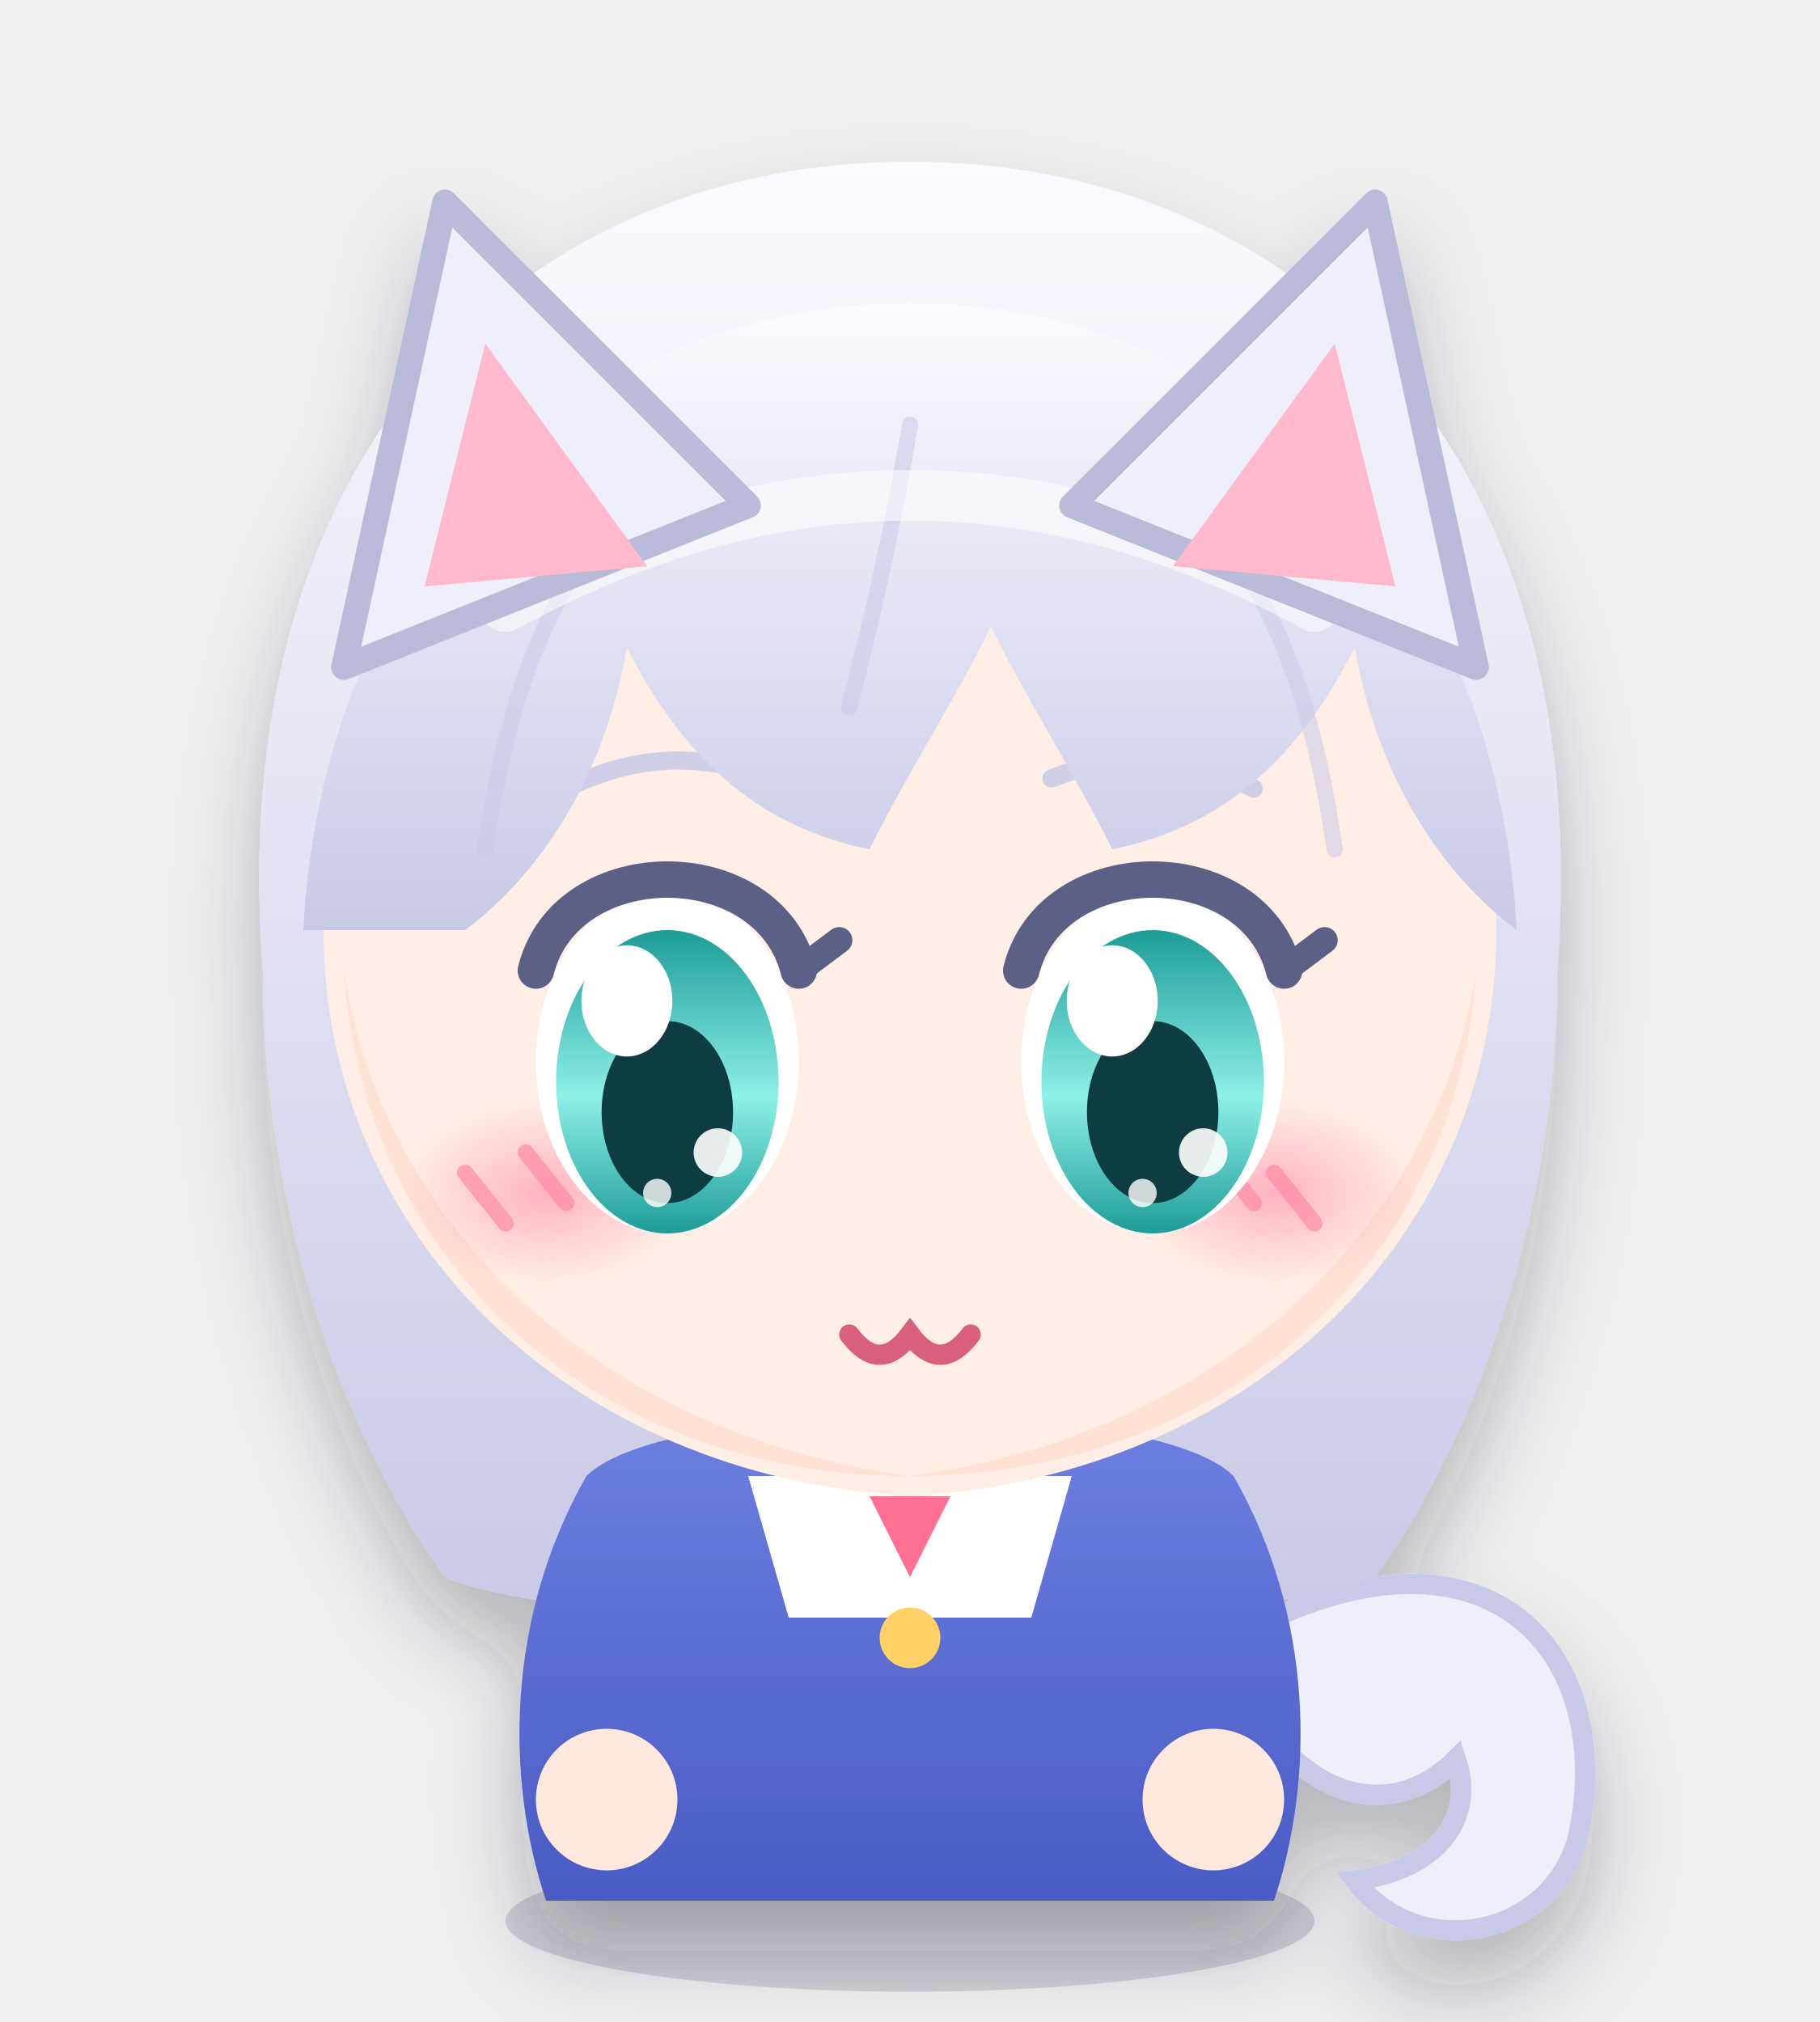
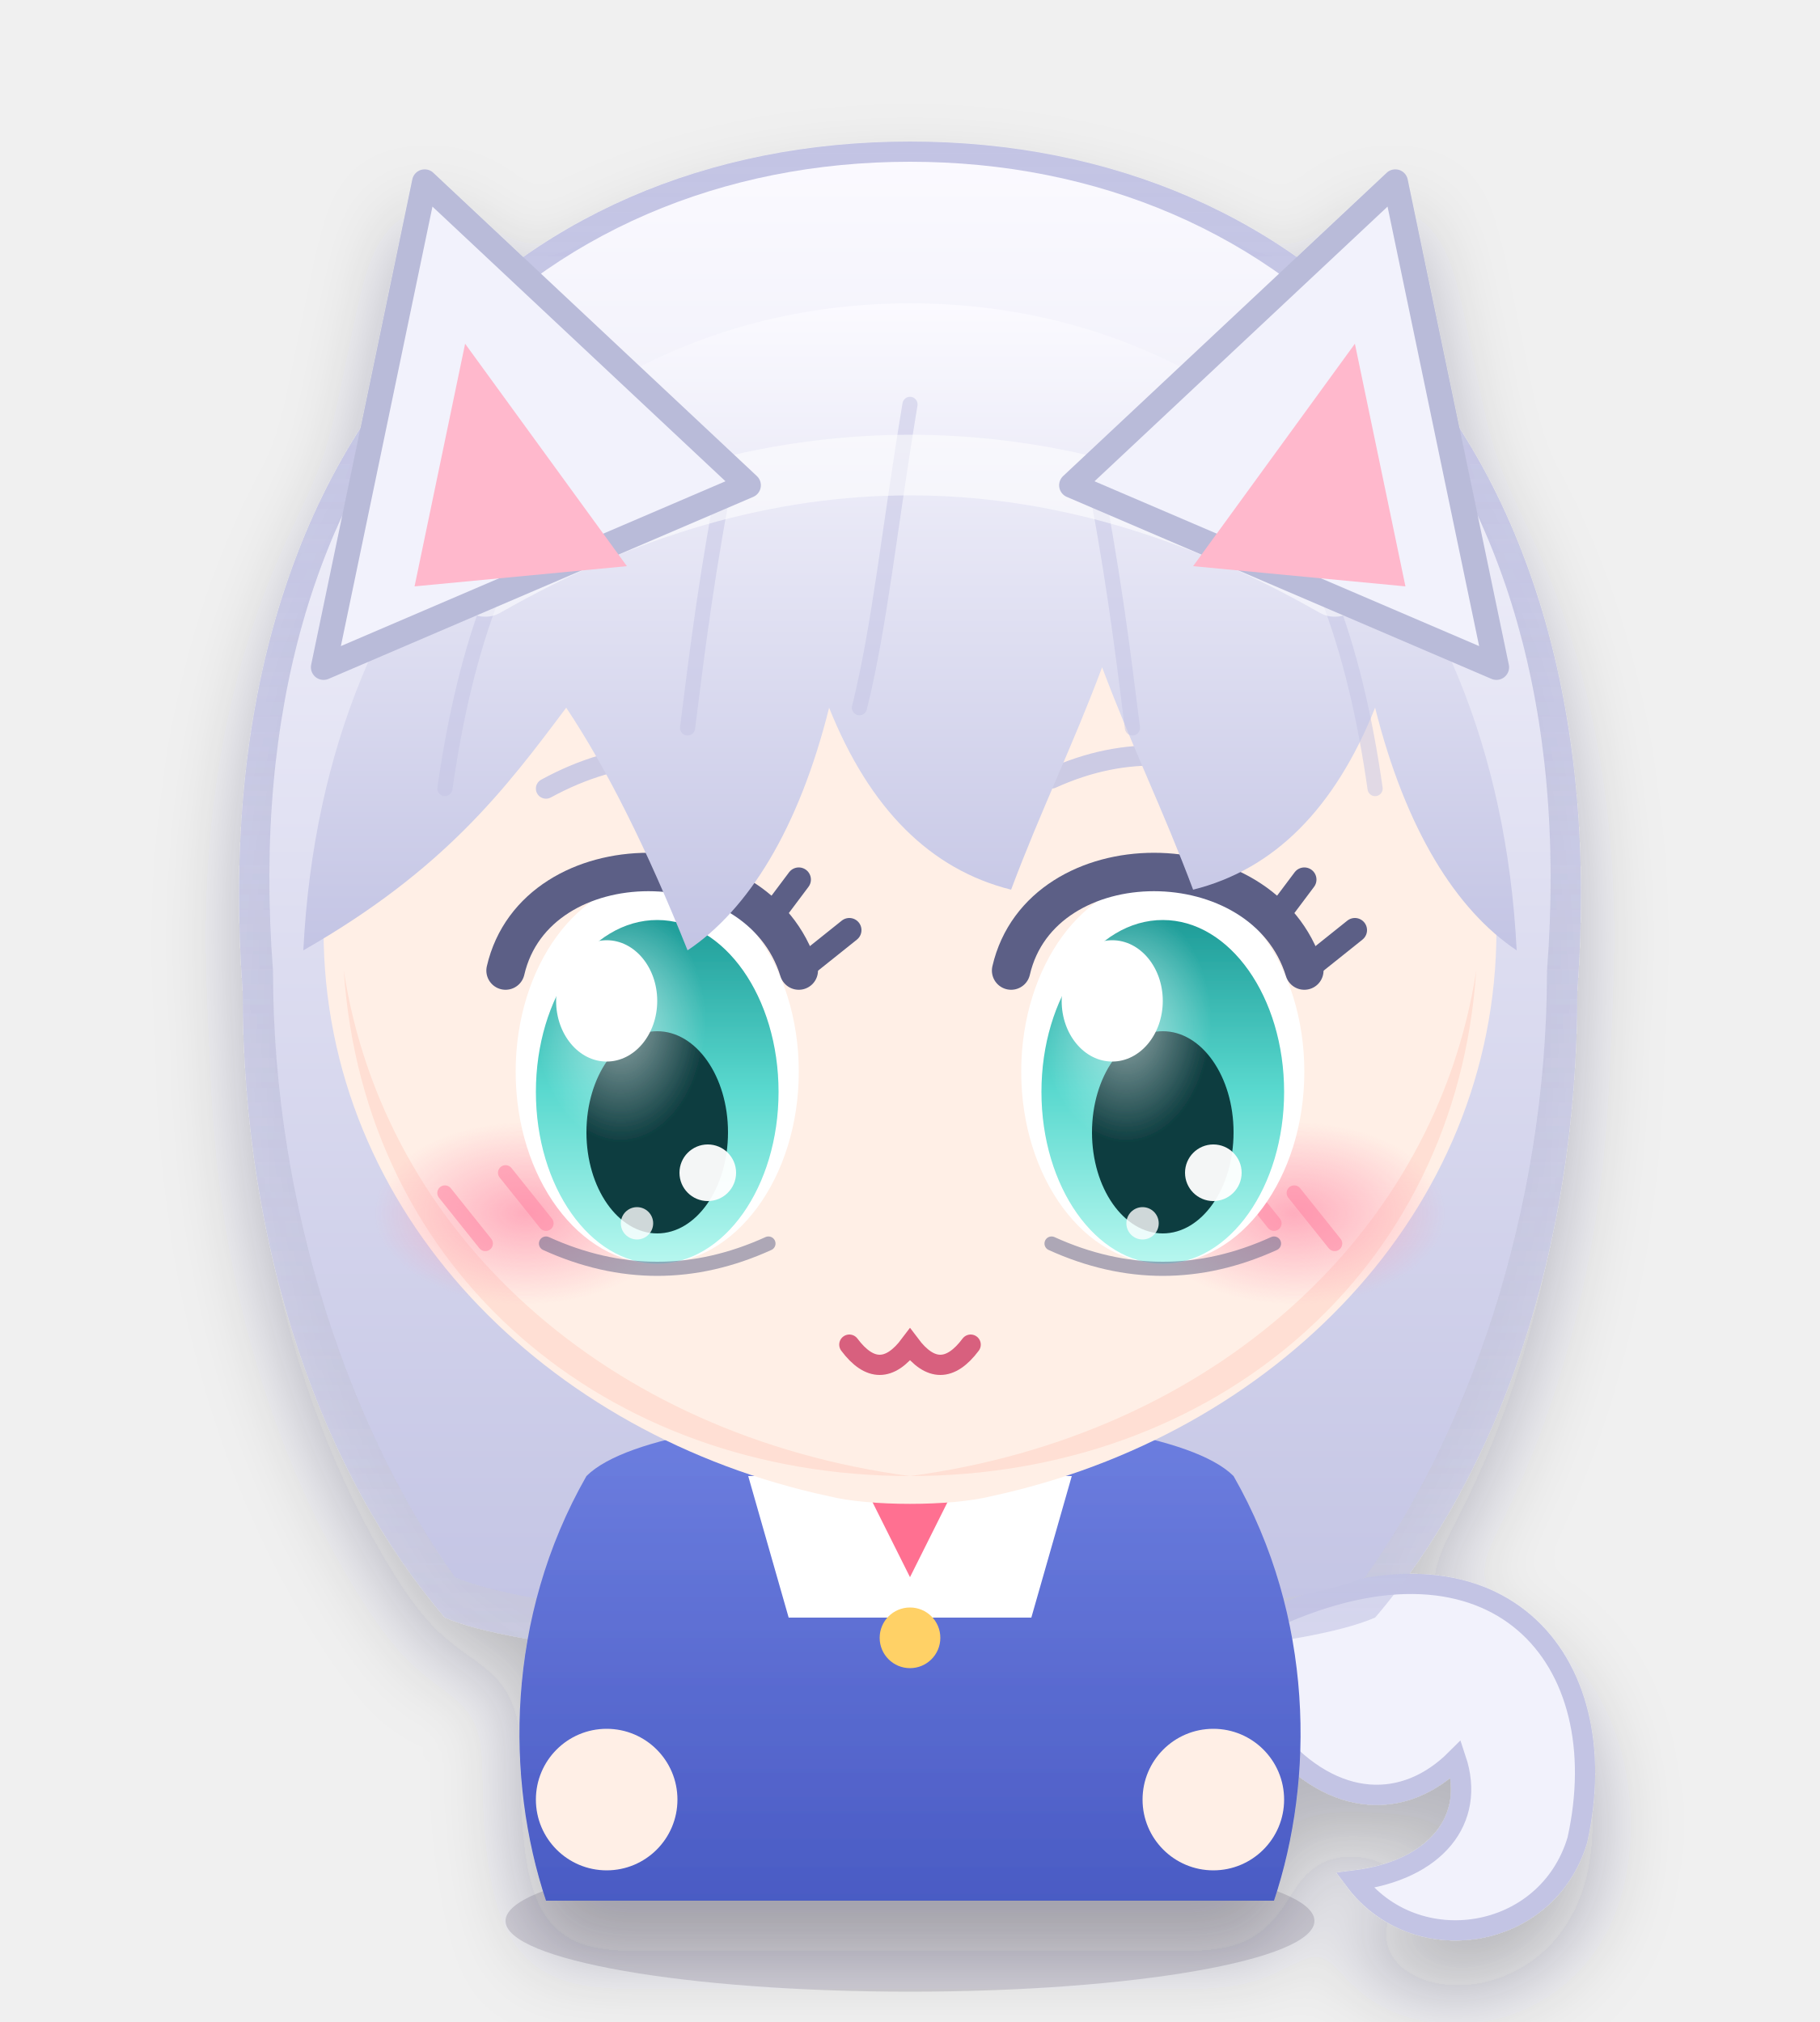
<svg xmlns="http://www.w3.org/2000/svg" viewBox="0 0 180 200" role="img" aria-label="白毛猫耳少女桌宠">
  <defs>
    <linearGradient id="neko-h" x1="0" y1="0" x2="0" y2="1">
      <stop stop-color="#fbfaff" />
-       <stop offset="1" stop-color="#c8c9e6" />
+       <stop offset="1" stop-color="#c3c4e4" />
+     </linearGradient>
+     <linearGradient id="neko-h2" x1="0" y1="0" x2="0" y2="1">
+       <stop stop-color="#c3c4e4" />
+       <stop offset="1" stop-color="#c3c4e4" stop-opacity=".6" />
    </linearGradient>
    <linearGradient id="neko-e" x1="0" y1="0" x2="0" y2="1">
      <stop stop-color="#1e9c98" />
-       <stop offset=".55" stop-color="#8ef0e6" />
-       <stop offset="1" stop-color="#1e9c98" />
+       <stop offset=".5" stop-color="#5ad9cf" />
+       <stop offset="1" stop-color="#b7f7ef" />
    </linearGradient>
    <linearGradient id="neko-c" x1="0" y1="0" x2="0" y2="1">
      <stop stop-color="#6d7fe0" />
      <stop offset="1" stop-color="#4a5bc4" />
    </linearGradient>
    <radialGradient id="neko-b" cx=".5" cy=".5" r=".5">
-       <stop stop-color="#ff9db4" stop-opacity=".75" />
+       <stop stop-color="#ff9db4" stop-opacity=".8" />
      <stop offset="1" stop-color="#ff9db4" stop-opacity="0" />
+     </radialGradient>
+     <radialGradient id="neko-g" cx=".35" cy=".3" r=".7">
+       <stop stop-color="#fff" stop-opacity=".55" />
+       <stop offset=".5" stop-color="#fff" stop-opacity="0" />
    </radialGradient>
    <filter id="neko-s" x="-30%" y="-30%" width="160%" height="170%">
      <feDropShadow dx="0" dy="5" stdDeviation="4" flood-color="#2a2340" flood-opacity=".28" />
    </filter>
  </defs>
  <ellipse cx="90" cy="190" rx="40" ry="7" fill="#2a2340" opacity=".16" />
  <g filter="url(#neko-s)">
-     <path d="M126 160c22-10 34 4 30 22-3 10-16 12-22 4 8-1 12-6 10-12-5 5-12 5-18-2z" fill="#efeffb" stroke="#c8c9e6" stroke-width="2" />
-     <path d="M26 96c-4-52 26-80 64-80s68 28 64 80c0 24-8 46-18 60-14 6-78 6-92 0-10-14-18-36-18-60z" fill="url(#neko-h)" />
+     <path d="M126 160c22-10 34 4 30 22-3 10-16 12-22 4 8-1 12-6 10-12-5 5-12 5-18-2z" fill="#f2f2fc" stroke="#c3c4e4" stroke-width="2" />
+     <path d="M24 98c-4-54 26-84 66-84s70 30 66 84c0 26-8 48-20 62-14 6-78 6-92 0-12-14-20-36-20-62z" fill="url(#neko-h2)" />
+     <path d="M27 96c-4-52 26-80 63-80s67 28 63 80c0 24-8 46-18 60-14 6-76 6-90 0-10-14-18-36-18-60z" fill="url(#neko-h)" />
    <path d="M58 146c-8 14-8 30-4 42h72c4-12 4-28-4-42-8-8-56-8-64 0z" fill="url(#neko-c)" />
    <path d="M74 146h32l-4 14H78z" fill="#fff" />
    <path d="M86 148l4 8 4-8z" fill="#ff6f91" />
    <circle cx="90" cy="162" r="3" fill="#ffd166" />
-     <circle cx="60" cy="178" r="7" fill="#ffe9df" />
-     <circle cx="120" cy="178" r="7" fill="#ffe9df" />
-     <rect x="80" y="128" width="20" height="18" rx="6" fill="#ffdccd" />
-     <path d="M32 92c0-36 26-58 58-58s58 22 58 58c0 30-24 54-58 56-34-2-58-26-58-56z" fill="#ffeee6" />
-     <path d="M34 96c4 26 26 46 56 50-30 0-54-20-56-50z" fill="#ffd9cc" opacity=".6" />
-     <path d="M146 96c-4 26-26 46-56 50 30 0 54-20 56-50z" fill="#ffd9cc" opacity=".6" />
-     <ellipse cx="54" cy="118" rx="14" ry="9" fill="url(#neko-b)" />
-     <ellipse cx="126" cy="118" rx="14" ry="9" fill="url(#neko-b)" />
-     <path d="M46 116l4 5M52 114l4 5M120 114l4 5M126 116l4 5" stroke="#ff8aa6" stroke-width="1.6" stroke-linecap="round" opacity=".7" />
-     <ellipse cx="66" cy="105" rx="13" ry="17" fill="#fff" />
-     <ellipse cx="66" cy="107" rx="11" ry="15" fill="url(#neko-e)" />
-     <ellipse cx="66" cy="110" rx="6.5" ry="9" fill="#0d3d40" />
-     <ellipse cx="62" cy="99" rx="4.5" ry="5.5" fill="#fff" />
-     <circle cx="71" cy="114" r="2.4" fill="#fff" opacity=".9" />
-     <circle cx="65" cy="118" r="1.4" fill="#fff" opacity=".8" />
-     <path d="M53 96c3-12 23-12 26 0" stroke="#5c5f86" stroke-width="3.6" fill="none" stroke-linecap="round" />
-     <path d="M79 96l4-3" stroke="#5c5f86" stroke-width="2.6" stroke-linecap="round" />
-     <ellipse cx="114" cy="105" rx="13" ry="17" fill="#fff" />
-     <ellipse cx="114" cy="107" rx="11" ry="15" fill="url(#neko-e)" />
-     <ellipse cx="114" cy="110" rx="6.5" ry="9" fill="#0d3d40" />
-     <ellipse cx="110" cy="99" rx="4.5" ry="5.5" fill="#fff" />
-     <circle cx="119" cy="114" r="2.4" fill="#fff" opacity=".9" />
-     <circle cx="113" cy="118" r="1.4" fill="#fff" opacity=".8" />
-     <path d="M101 96c3-12 23-12 26 0" stroke="#5c5f86" stroke-width="3.6" fill="none" stroke-linecap="round" />
-     <path d="M127 96l4-3" stroke="#5c5f86" stroke-width="2.6" stroke-linecap="round" />
-     <path d="M56 78q10-5 20-1" stroke="#c8c9e6" stroke-width="1.8" fill="none" stroke-linecap="round" opacity=".85" />
-     <path d="M104 77q10-4 20 1" stroke="#c8c9e6" stroke-width="1.8" fill="none" stroke-linecap="round" opacity=".85" />
-     <path d="M84 132q3 4 6 0q3 4 6 0" stroke="#d8607e" stroke-width="2" fill="none" stroke-linecap="round" />
-     <path d="M30 92c2-38 28-62 60-62s58 24 60 62c-8-6-14-16-16-28-6 12-14 18-24 20-4-8-8-14-12-22-4 8-8 14-12 22-10-2-18-8-24-20-2 12-8 22-16 28z" fill="url(#neko-h)" />
-     <path d="M62 50c-8 8-12 20-14 34M118 50c8 8 12 20 14 34M90 42c-2 12-4 20-6 28" stroke="#c8c9e6" stroke-width="1.6" fill="none" stroke-linecap="round" opacity=".55" />
-     <path d="M50 60q40-22 80 0" stroke="#ffffff" stroke-width="5" fill="none" stroke-linecap="round" opacity=".55" />
-     <path d="M34 66L44 20l30 30z" fill="#efeffb" stroke="#b9bbd9" stroke-width="2.5" stroke-linejoin="round" />
-     <path d="M42 58l6-24 16 22z" fill="#ffb8cc" />
-     <path d="M146 66L136 20l-30 30z" fill="#efeffb" stroke="#b9bbd9" stroke-width="2.5" stroke-linejoin="round" />
-     <path d="M138 58l-6-24-16 22z" fill="#ffb8cc" />
+     <circle cx="60" cy="178" r="7" fill="#ffefe6" />
+     <circle cx="120" cy="178" r="7" fill="#ffefe6" />
+     <rect x="80" y="128" width="20" height="18" rx="6" fill="#ffd9cc" />
+     <path d="M32 92c0-36 26-58 58-58s58 22 58 58c0 28-22 50-50 56-4 1-12 1-16 0-28-6-50-28-50-56z" fill="#ffefe6" />
+     <path d="M34 96c4 26 26 46 56 50-30 0-54-20-56-50z" fill="#ffd9cc" opacity=".7" />
+     <path d="M146 96c-4 26-26 46-56 50 30 0 54-20 56-50z" fill="#ffd9cc" opacity=".7" />
+     <ellipse cx="52" cy="120" rx="15" ry="9" fill="url(#neko-b)" />
+     <ellipse cx="128" cy="120" rx="15" ry="9" fill="url(#neko-b)" />
+     <path d="M44 118l4 5M50 116l4 5M122 116l4 5M128 118l4 5" stroke="#ff8aa6" stroke-width="1.5" stroke-linecap="round" opacity=".6" />
+     <ellipse cx="65" cy="106" rx="14" ry="19" fill="#fff" />
+     <ellipse cx="65" cy="108" rx="12" ry="17" fill="url(#neko-e)" />
+     <ellipse cx="65" cy="112" rx="7" ry="10" fill="#0d3d40" />
+     <ellipse cx="65" cy="108" rx="12" ry="17" fill="url(#neko-g)" />
+     <ellipse cx="60" cy="99" rx="5" ry="6" fill="#fff" />
+     <circle cx="70" cy="116" r="2.8" fill="#fff" opacity=".95" />
+     <circle cx="63" cy="121" r="1.6" fill="#fff" opacity=".8" />
+     <path d="M50 96c3-13 25-13 29 0" stroke="#5c5f86" stroke-width="3.8" fill="none" stroke-linecap="round" />
+     <path d="M79 96l5-4M76 91l3-4" stroke="#5c5f86" stroke-width="2.4" stroke-linecap="round" />
+     <path d="M54 123q11 5 22 0" stroke="#5c5f86" stroke-width="1.4" fill="none" stroke-linecap="round" opacity=".5" />
+     <ellipse cx="115" cy="106" rx="14" ry="19" fill="#fff" />
+     <ellipse cx="115" cy="108" rx="12" ry="17" fill="url(#neko-e)" />
+     <ellipse cx="115" cy="112" rx="7" ry="10" fill="#0d3d40" />
+     <ellipse cx="115" cy="108" rx="12" ry="17" fill="url(#neko-g)" />
+     <ellipse cx="110" cy="99" rx="5" ry="6" fill="#fff" />
+     <circle cx="120" cy="116" r="2.8" fill="#fff" opacity=".95" />
+     <circle cx="113" cy="121" r="1.6" fill="#fff" opacity=".8" />
+     <path d="M100 96c3-13 25-13 29 0" stroke="#5c5f86" stroke-width="3.8" fill="none" stroke-linecap="round" />
+     <path d="M129 96l5-4M126 91l3-4" stroke="#5c5f86" stroke-width="2.4" stroke-linecap="round" />
+     <path d="M104 123q11 5 22 0" stroke="#5c5f86" stroke-width="1.4" fill="none" stroke-linecap="round" opacity=".5" />
+     <path d="M54 78q11-6 22-1" stroke="#c3c4e4" stroke-width="2" fill="none" stroke-linecap="round" opacity=".85" />
+     <path d="M104 77q11-5 22 1" stroke="#c3c4e4" stroke-width="2" fill="none" stroke-linecap="round" opacity=".85" />
+     <path d="M84 133q3 4 6 0q3 4 6 0" stroke="#d8607e" stroke-width="2" fill="none" stroke-linecap="round" />
+     <path d="M30 94c2-40 28-64 60-64s58 24 60 64c-6-4-11-12-14-24-4 10-10 16-18 18-3-8-6-14-9-22-3 8-6 14-9 22-8-2-14-8-18-18-3 12-8 20-14 24-4-10-8-18-12-24-6 8-12 16-26 24z" fill="url(#neko-h)" />
+     <path d="M58 44c-8 8-12 20-14 34M122 44c8 8 12 20 14 34M90 40c-2 12-3 22-5 30M72 46c-2 10-3 18-4 26M108 46c2 10 3 18 4 26" stroke="#c3c4e4" stroke-width="1.5" fill="none" stroke-linecap="round" opacity=".5" />
+     <path d="M48 58q42-24 84 0" stroke="#ffffff" stroke-width="6" fill="none" stroke-linecap="round" opacity=".55" />
+     <path d="M32 66L42 18l32 30z" fill="#f2f2fc" stroke="#b9bbd9" stroke-width="2.5" stroke-linejoin="round" />
+     <path d="M41 58l5-24 16 22z" fill="#ffb8cc" />
+     <path d="M148 66L138 18l-32 30z" fill="#f2f2fc" stroke="#b9bbd9" stroke-width="2.5" stroke-linejoin="round" />
+     <path d="M139 58l-5-24-16 22z" fill="#ffb8cc" />
  </g>
</svg>
